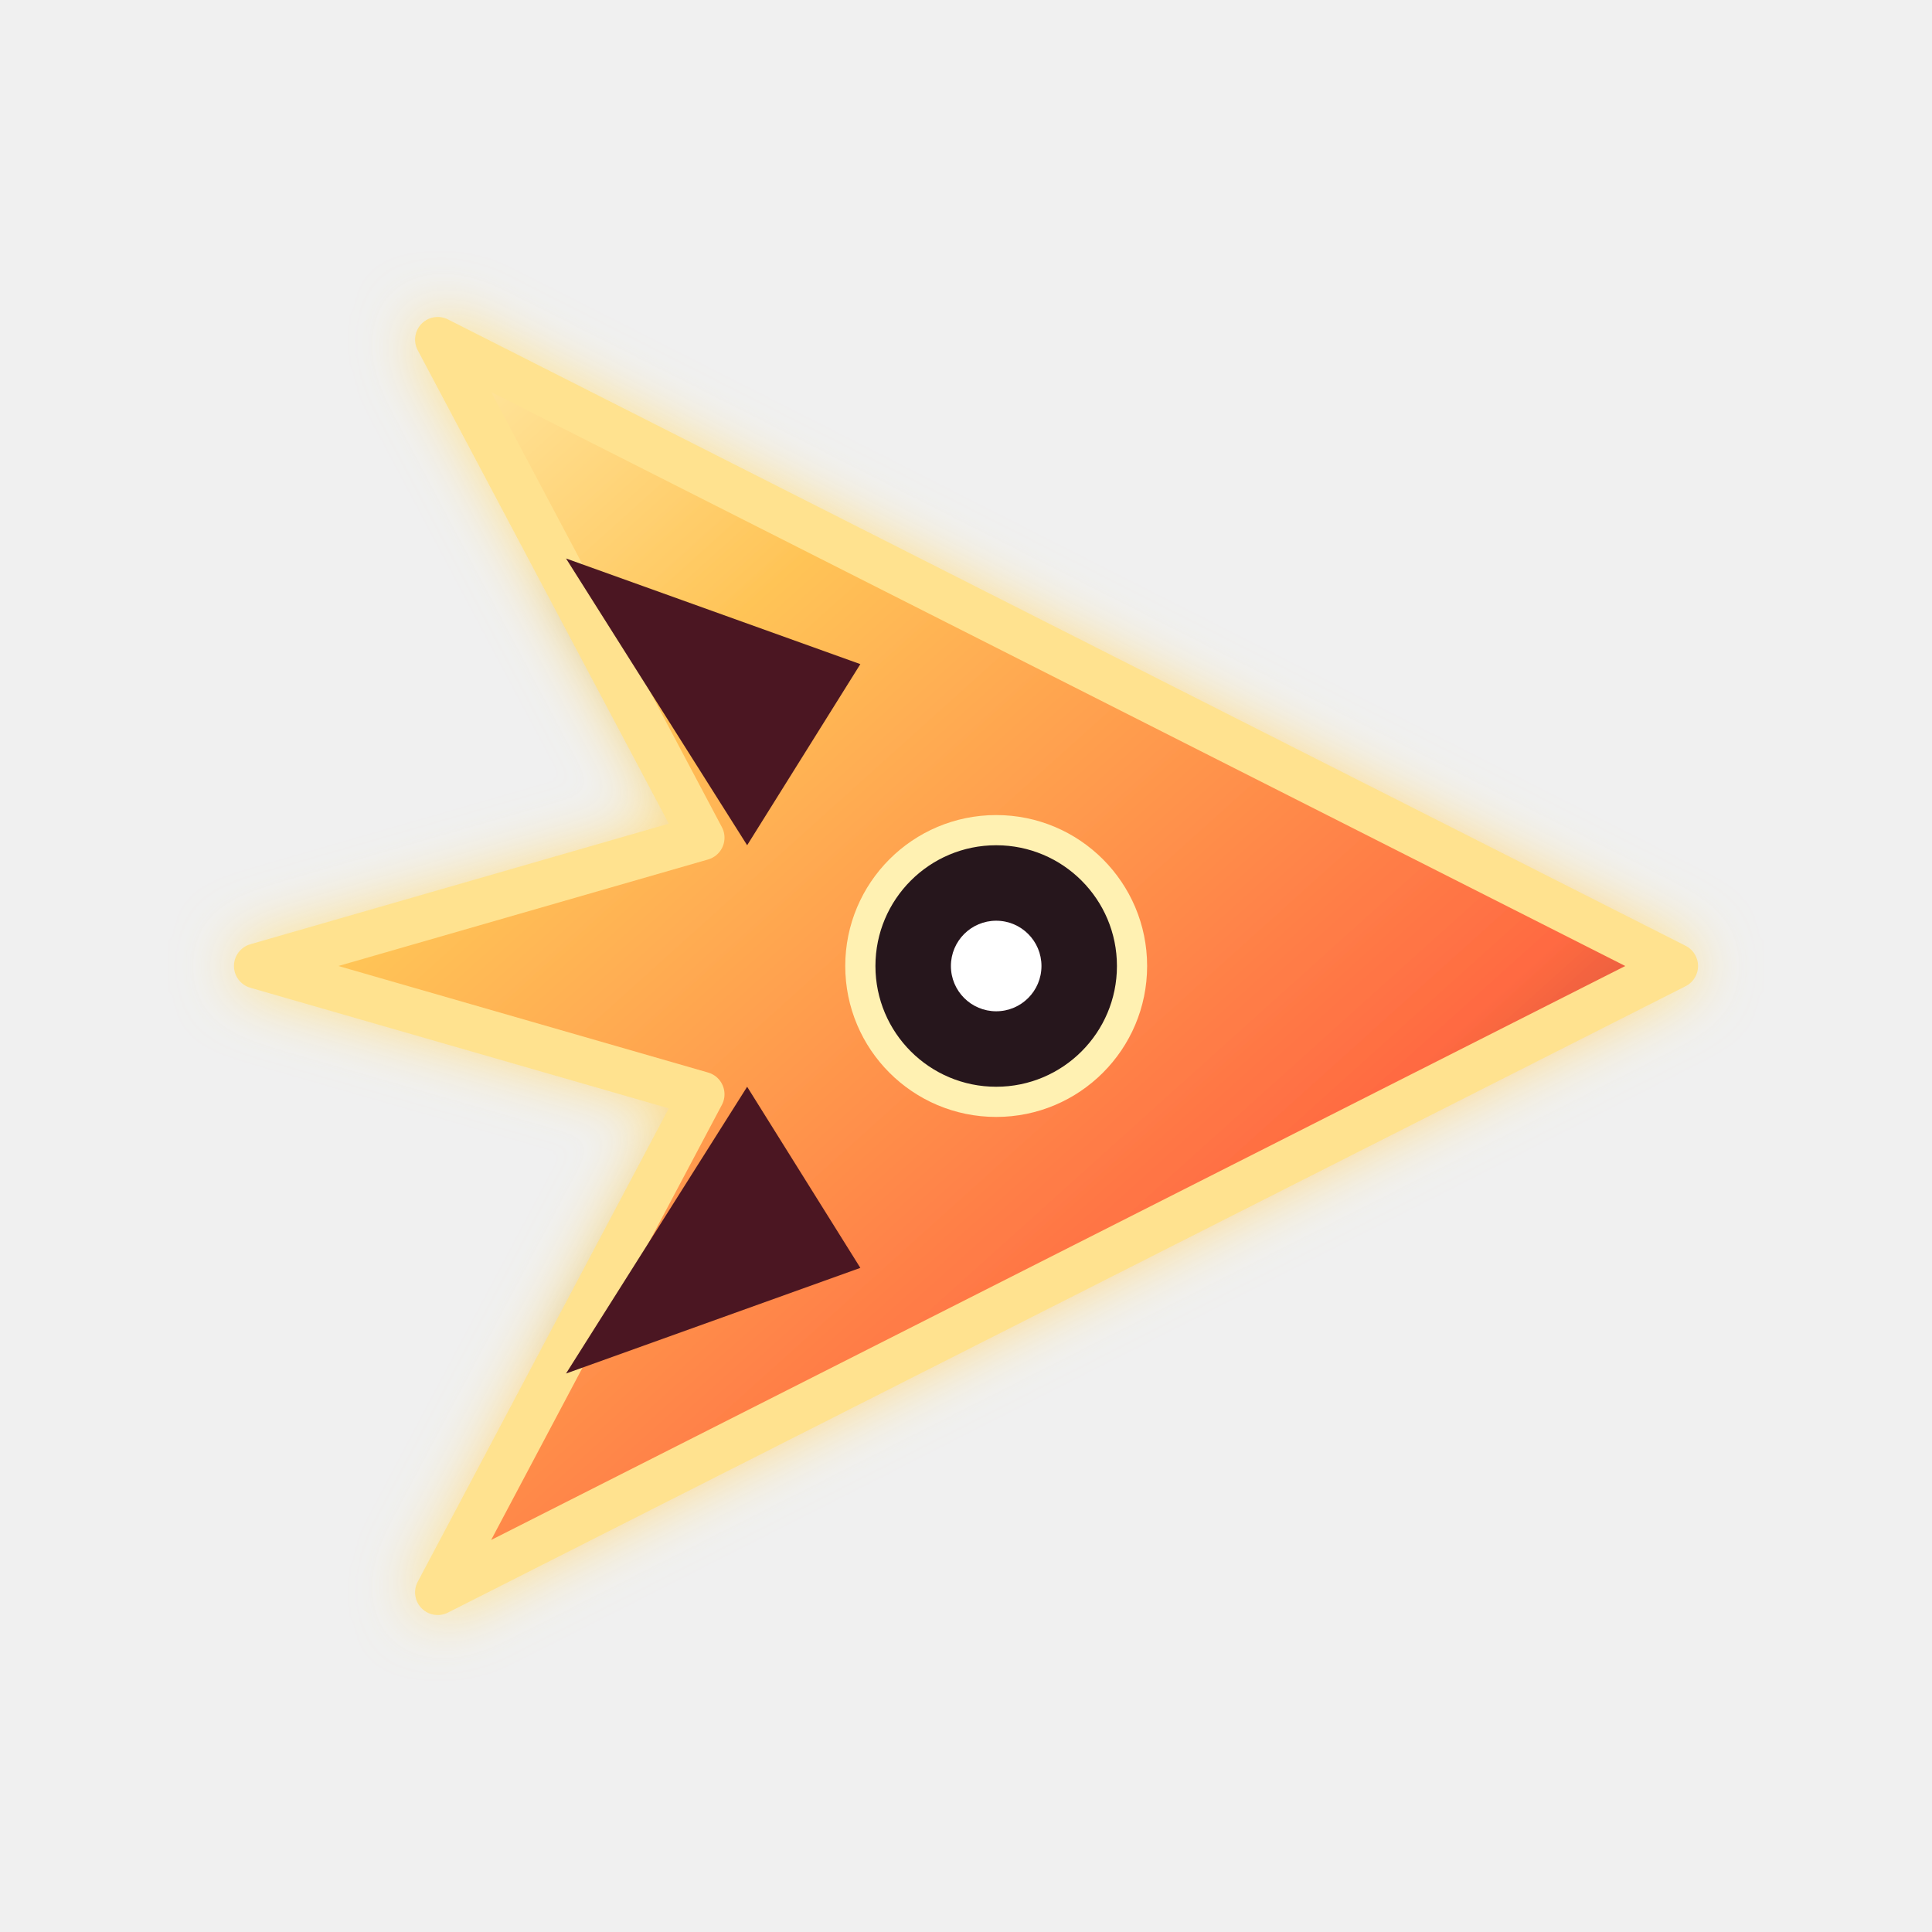
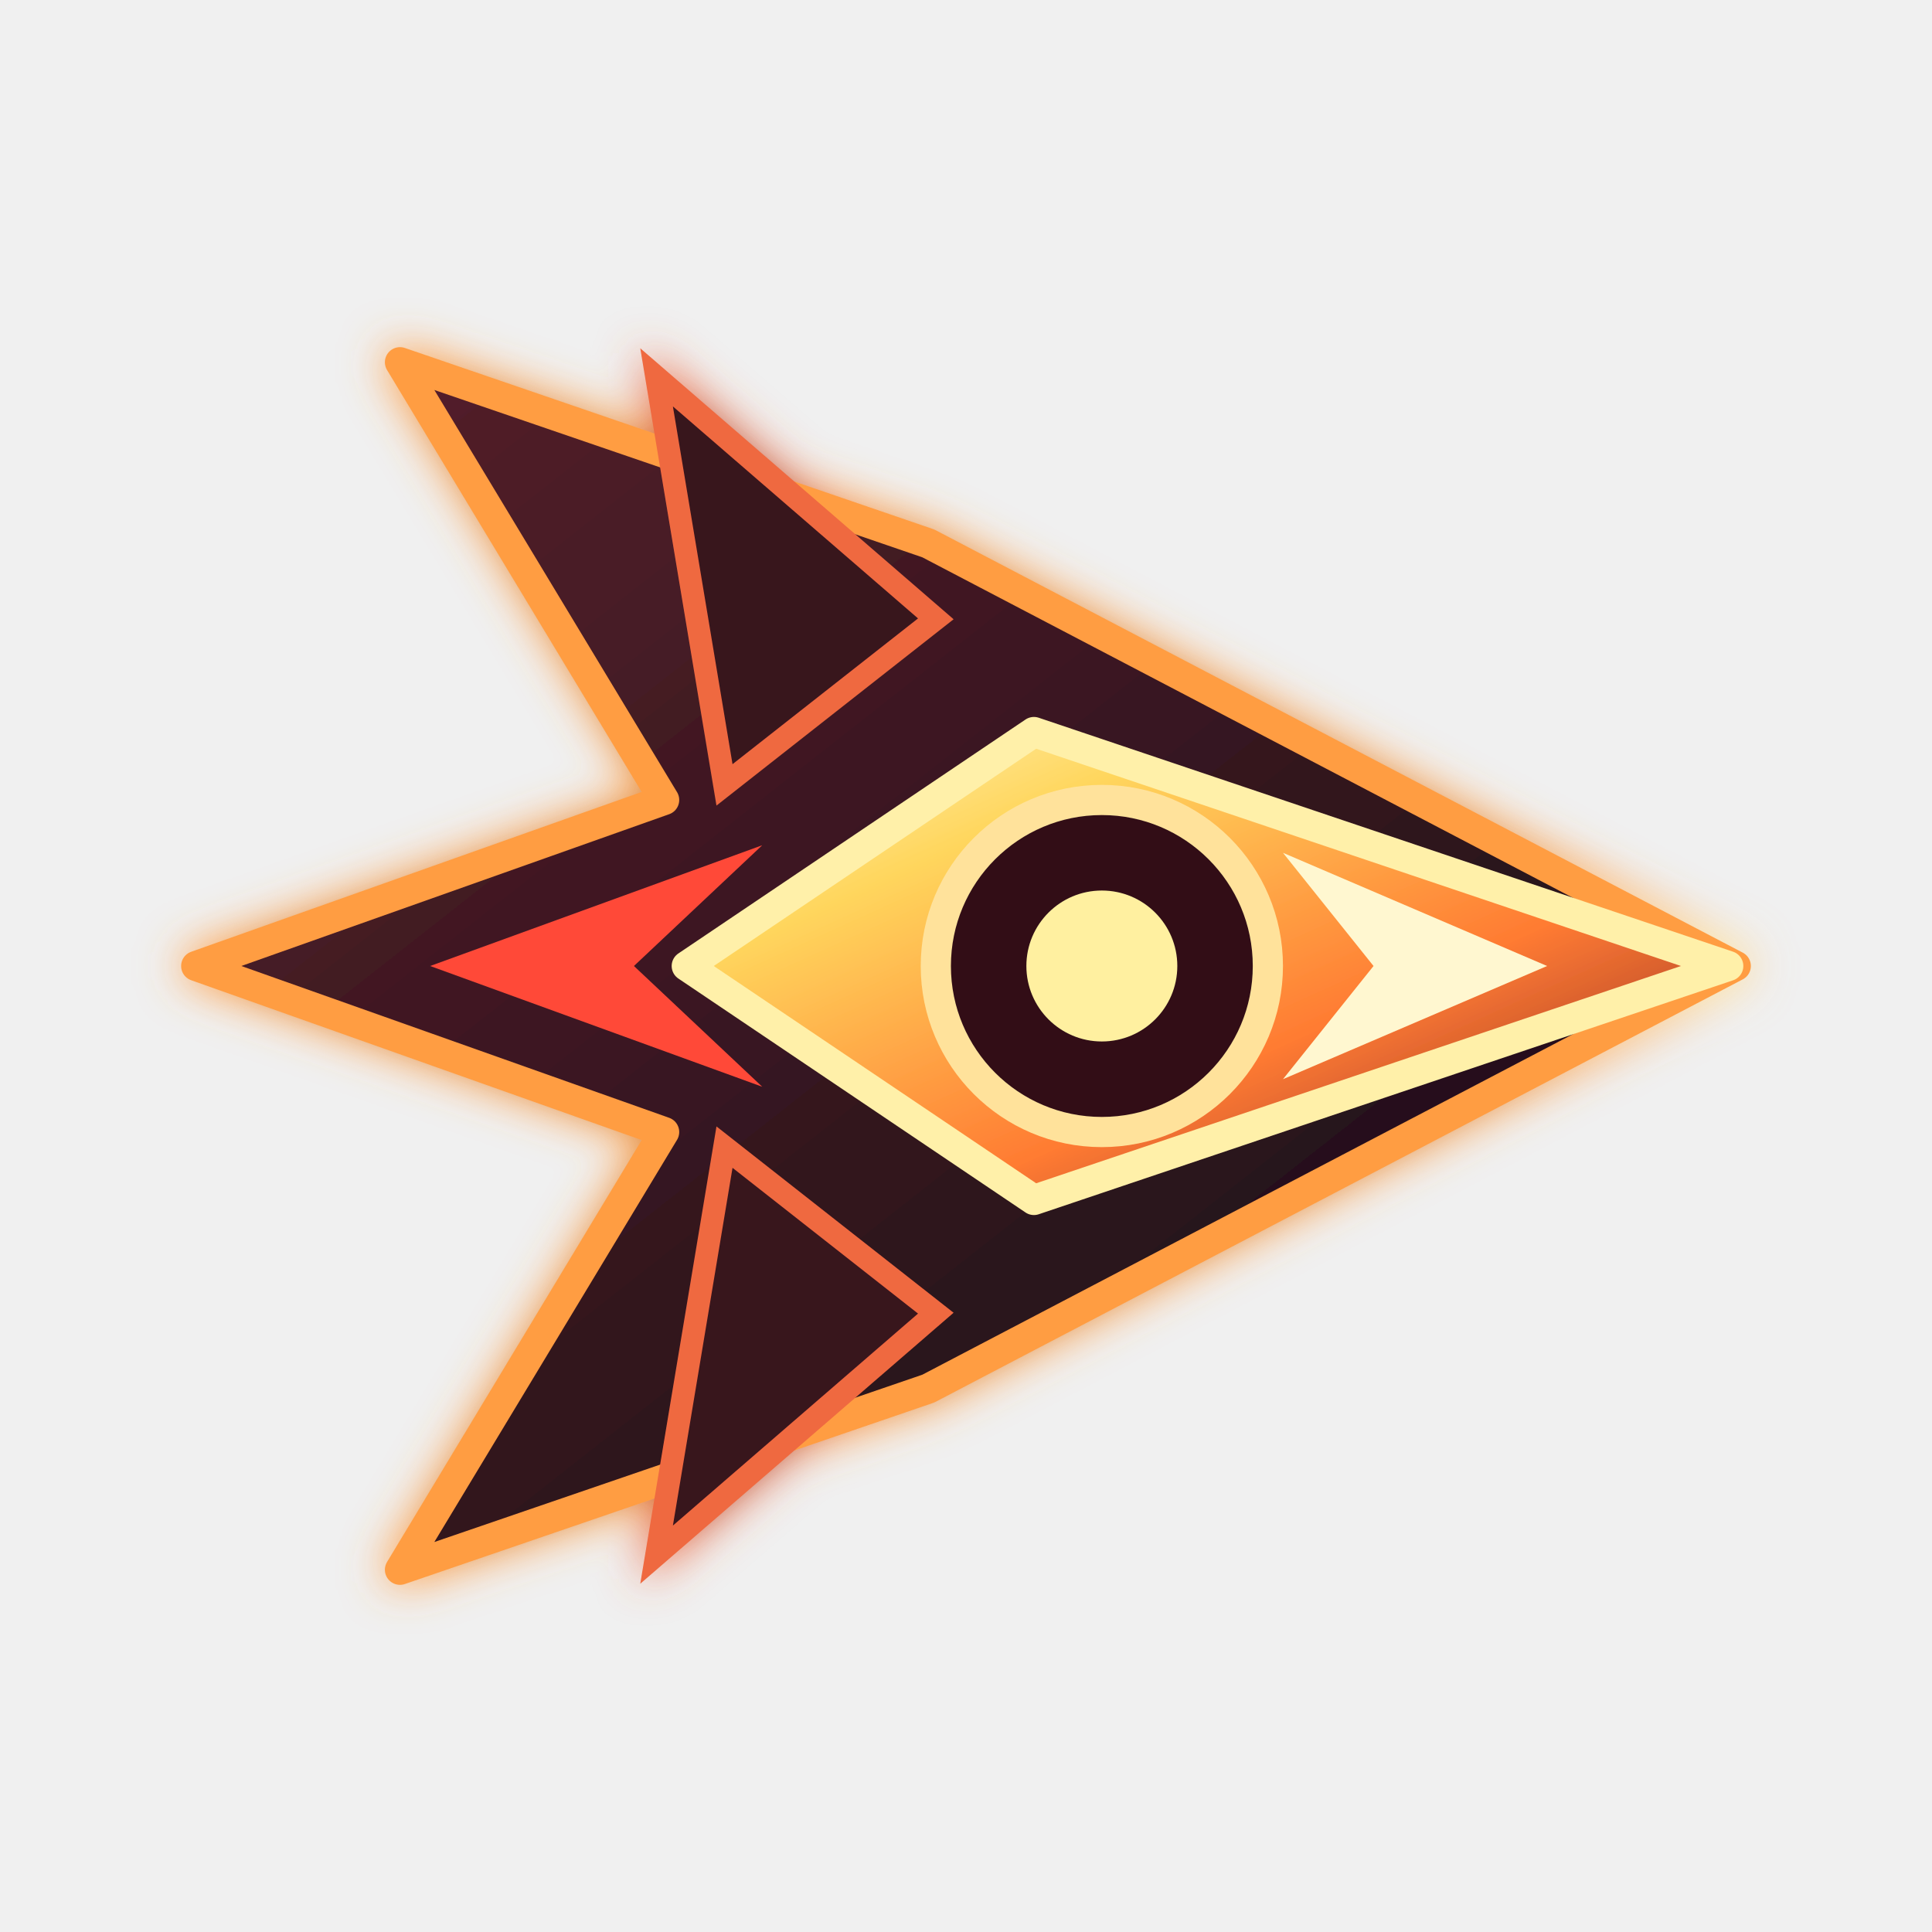
<svg xmlns="http://www.w3.org/2000/svg" viewBox="0 0 256 256">
  <defs>
-     <linearGradient id="g" x1="0" y1="0" x2="1" y2="1">
-       <stop stop-color="#fff4bc" />
-       <stop offset=".28" stop-color="#ffc457" />
-       <stop offset=".7" stop-color="#ff6a42" />
-       <stop offset="1" stop-color="#6b1b23" />
+     <linearGradient id="blade" x1="0" y1="0" x2="1" y2="1">
+       <stop stop-color="#fff7c9" />
+       <stop offset=".25" stop-color="#ffd65d" />
+       <stop offset=".62" stop-color="#ff7b32" />
+       <stop offset="1" stop-color="#761b24" />
    </linearGradient>
-     <filter id="f">
-       <feGaussianBlur stdDeviation="4" result="b" />
+     <linearGradient id="dark" x1="0" y1="0" x2="1" y2="1">
+       <stop stop-color="#58202b" />
+       <stop offset="1" stop-color="#120b14" />
+     </linearGradient>
+     <filter id="g" x="-25%" y="-25%" width="150%" height="150%">
+       <feGaussianBlur stdDeviation="3" result="b" />
      <feMerge>
        <feMergeNode in="b" />
        <feMergeNode in="SourceGraphic" />
      </feMerge>
    </filter>
  </defs>
-   <g filter="url(#f)">
-     <path d="M222 128 58 45l35 66-59 17 59 17-35 66z" fill="url(#g)" stroke="#ffe28f" stroke-width="6" stroke-linejoin="round" />
-     <path d="M114 88 75 74l24 38zm0 80-39 14 24-38z" fill="#4b1822" />
-     <circle cx="132" cy="128" r="18" fill="#27131b" stroke="#fff1b2" stroke-width="4" />
-     <circle cx="132" cy="128" r="6" fill="#fff" />
+   <g filter="url(#g)">
+     <path d="M230 128 123 72 53 48l35 58-62 22 62 22-35 58 70-24z" fill="url(#dark)" stroke="#ff9d43" stroke-width="4" stroke-linejoin="round" />
+     <path d="M229 128 137 97 91 128l46 31z" fill="url(#blade)" stroke="#fff0a9" stroke-width="4" stroke-linejoin="round" />
+     <path d="M124 82 87 50 96 104zM124 174 87 206 96 152z" fill="#39131f" stroke="#ef6940" stroke-width="3" />
+     <path d="M101 112 57 128l44 16-17-16z" fill="#ff4939" />
+     <circle cx="146" cy="128" r="22" fill="#301018" stroke="#ffe29b" stroke-width="4" />
+     <circle cx="146" cy="128" r="10" fill="#fff0a0" />
+     <path d="M170 113 205 128l-35 15 12-15z" fill="#fff7d0" />
  </g>
</svg>
